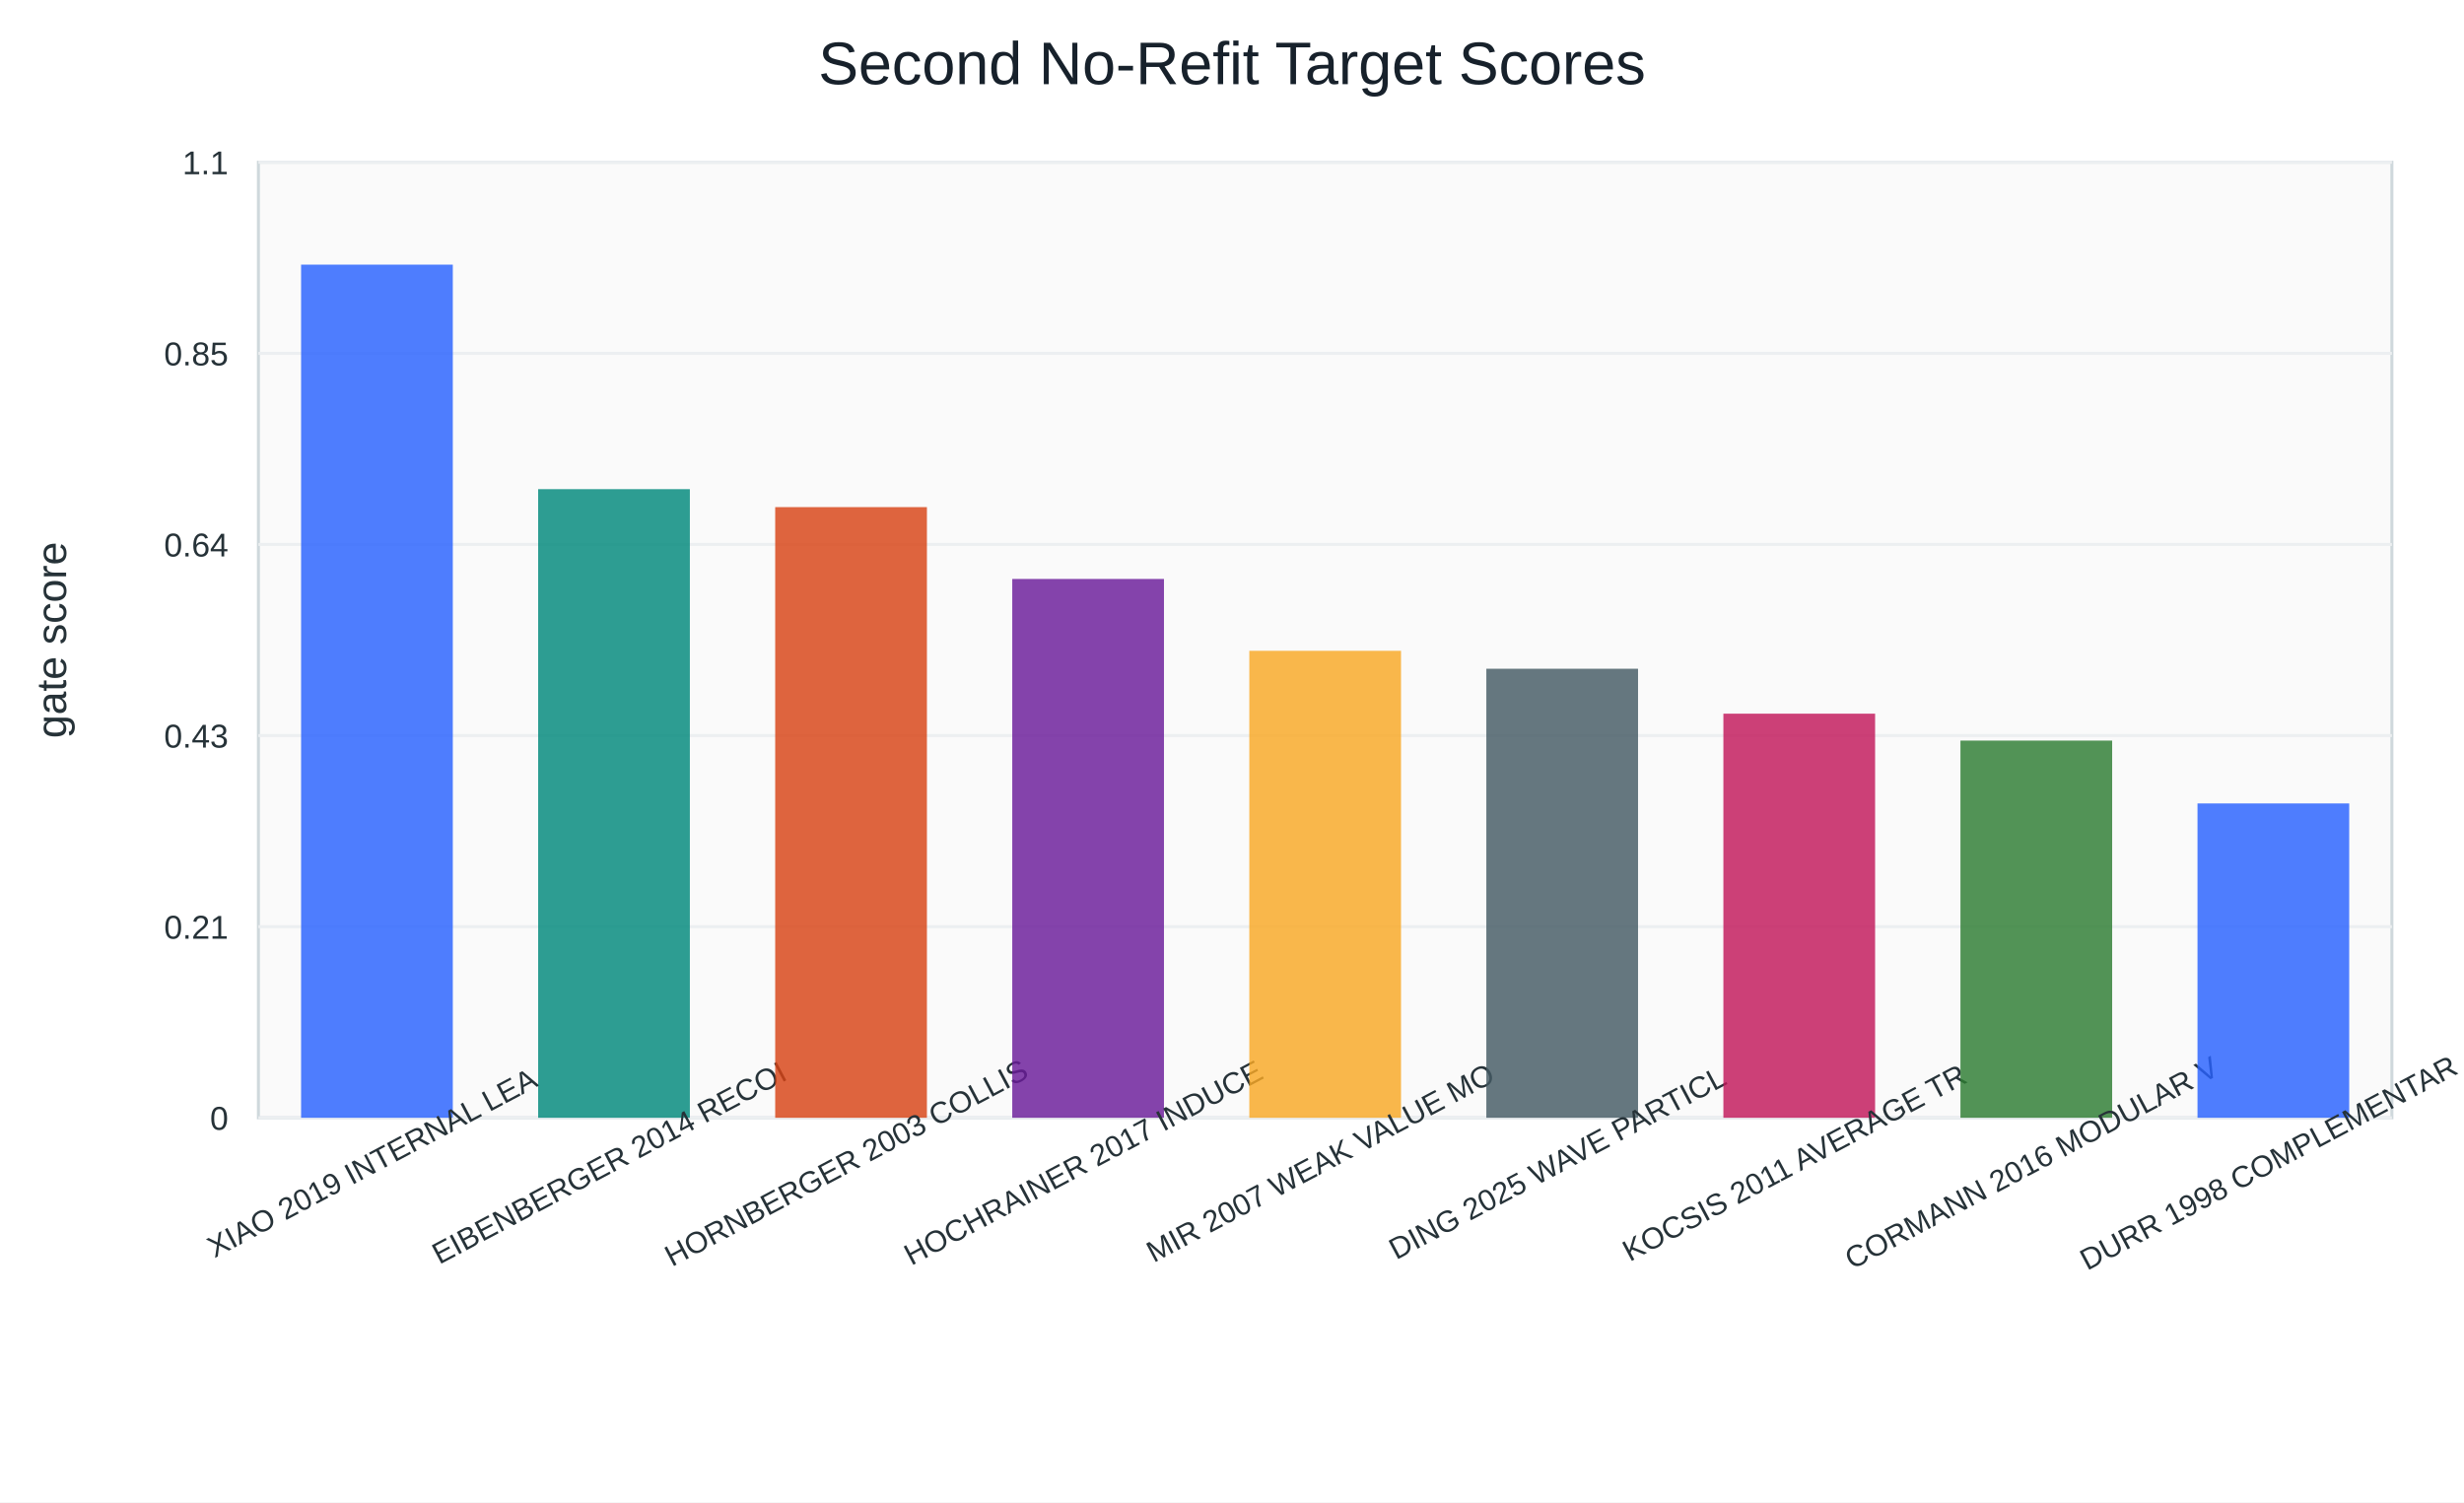
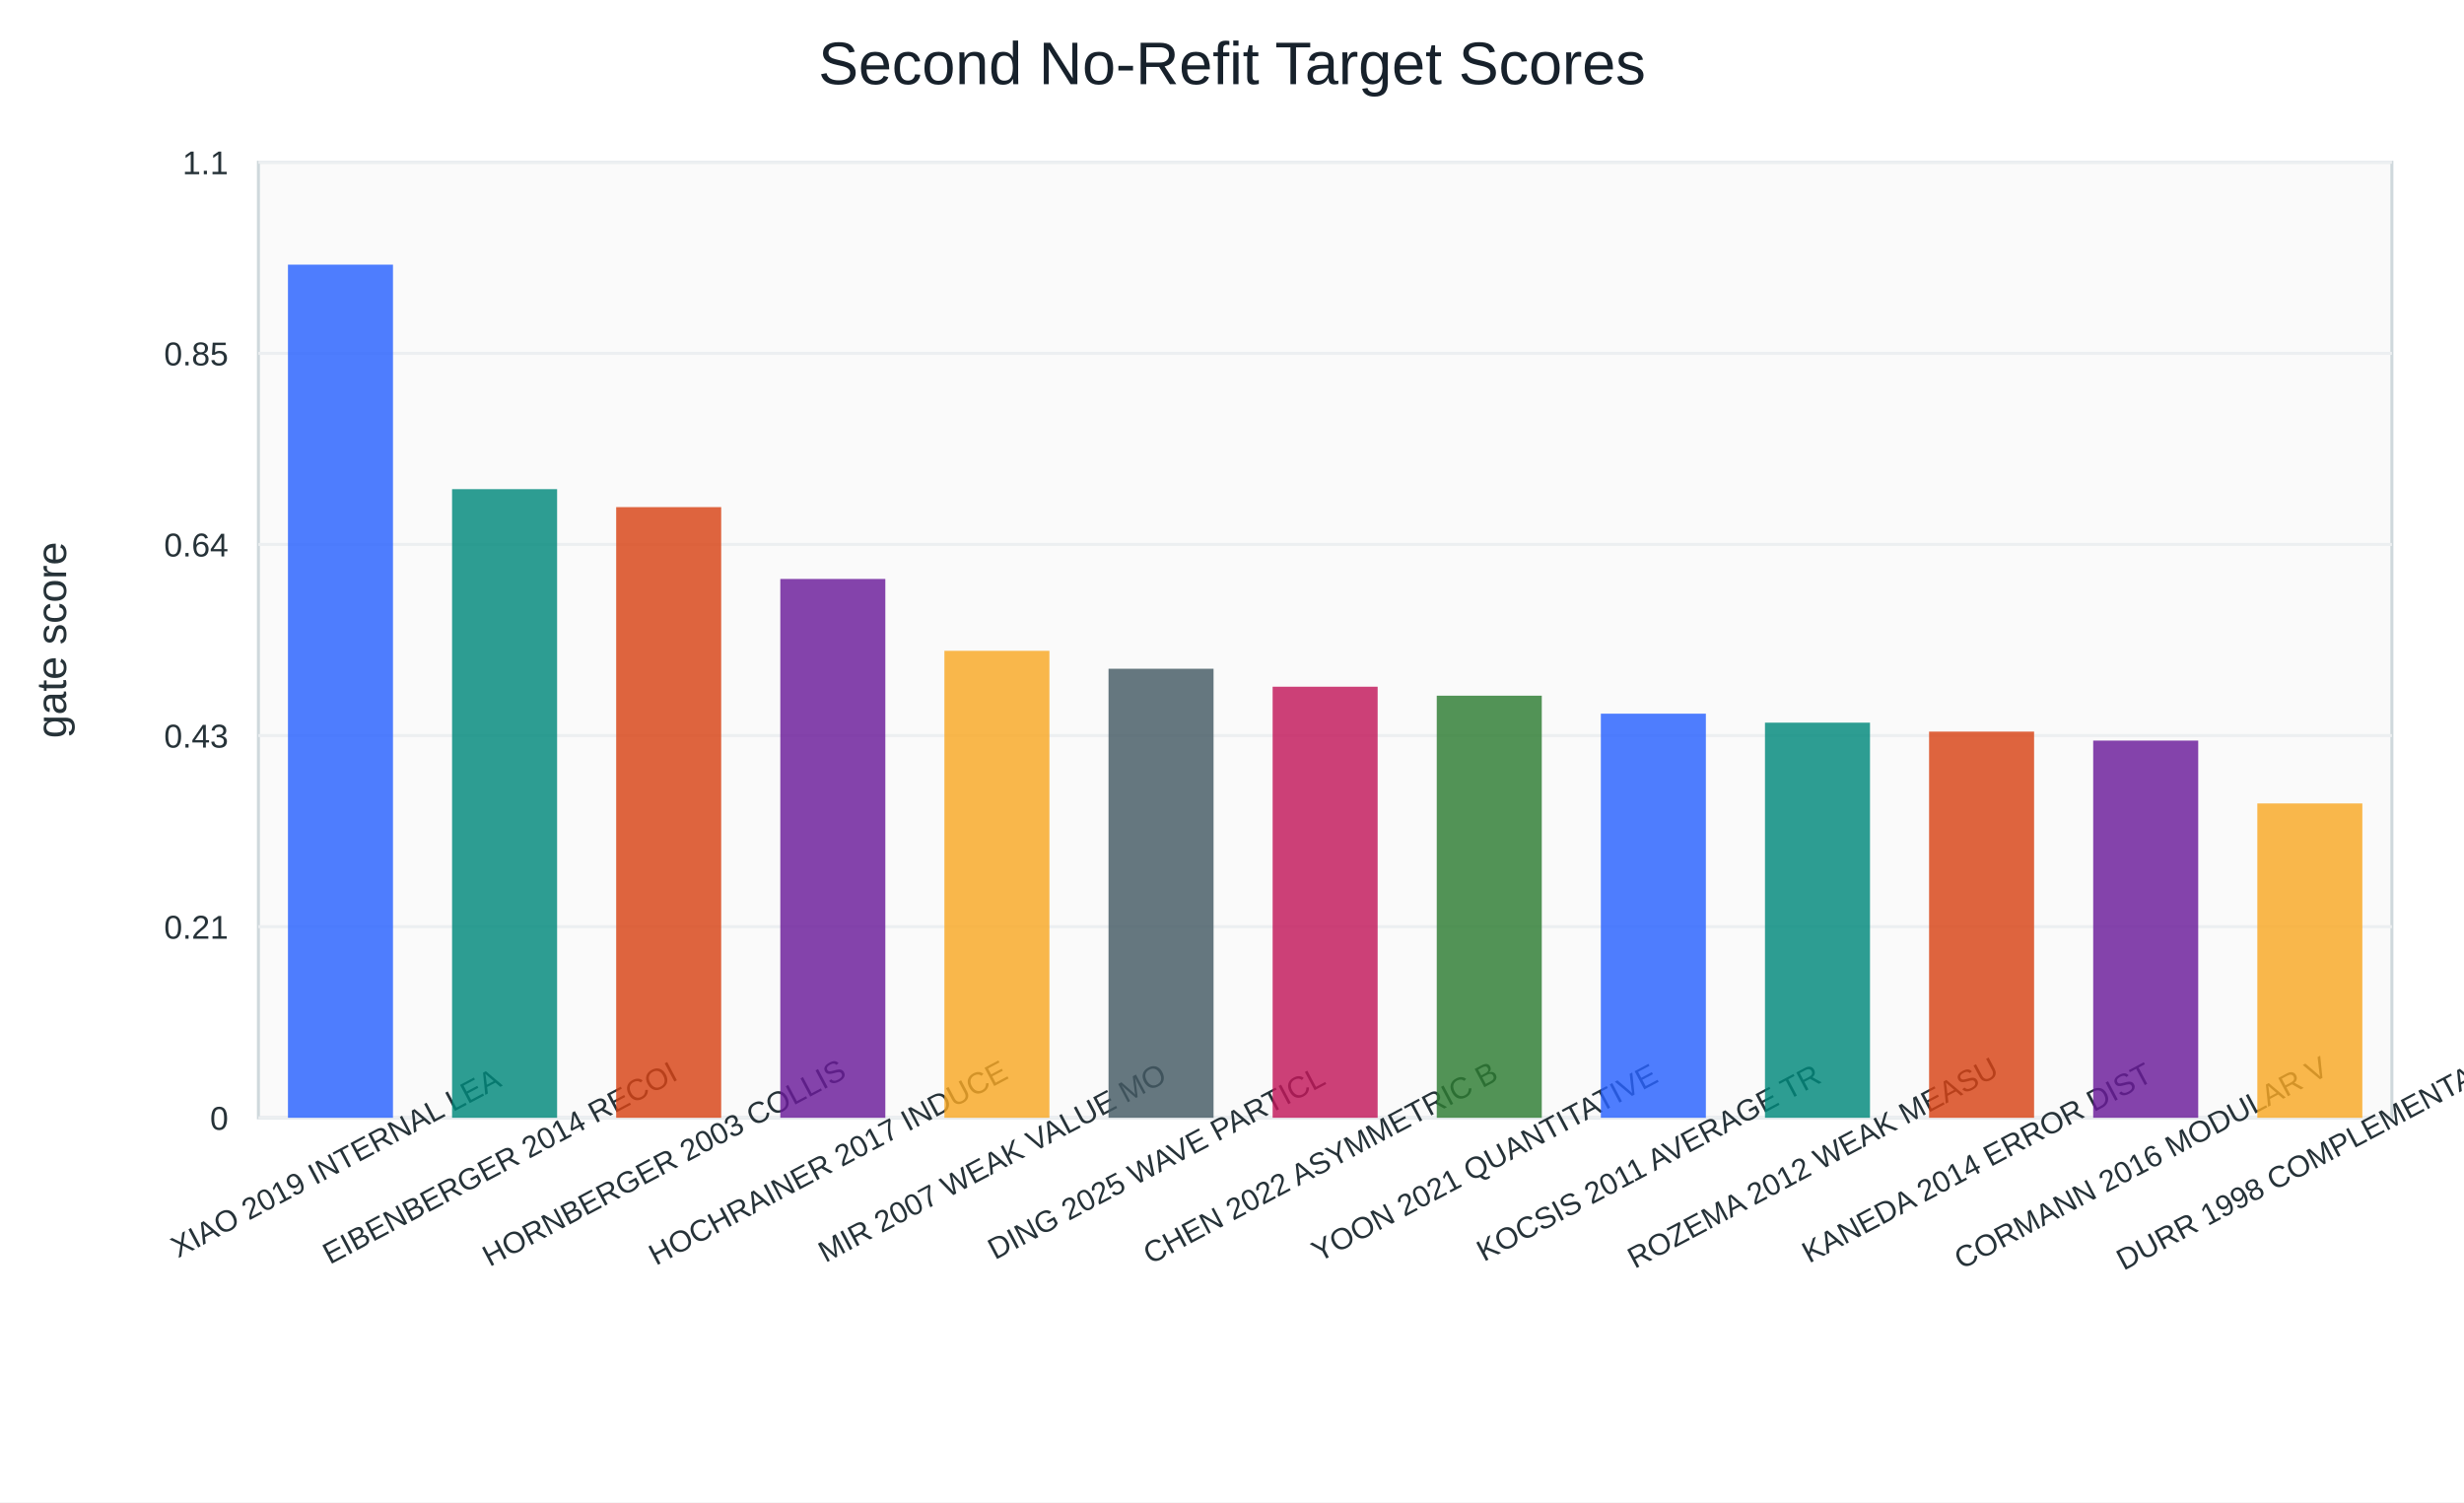
<svg xmlns="http://www.w3.org/2000/svg" width="820" height="500" viewBox="0 0 820 500">
  <rect width="100%" height="100%" fill="#ffffff" />
  <text x="410.00" y="28.00" font-size="20" font-family="Arial, Helvetica, sans-serif" text-anchor="middle" fill="#17212b">Second No-Refit Target Scores</text>
  <rect x="86" y="54" width="710" height="318" fill="#fafafa" stroke="#cfd8dc" />
  <line x1="86" y1="372.00" x2="796" y2="372.00" stroke="#eceff1" />
  <text x="76.00" y="376.00" font-size="11" font-family="Arial, Helvetica, sans-serif" text-anchor="end" fill="#263238">0</text>
  <line x1="86" y1="308.40" x2="796" y2="308.40" stroke="#eceff1" />
  <text x="76.00" y="312.40" font-size="11" font-family="Arial, Helvetica, sans-serif" text-anchor="end" fill="#263238">0.21</text>
  <line x1="86" y1="244.80" x2="796" y2="244.80" stroke="#eceff1" />
  <text x="76.00" y="248.80" font-size="11" font-family="Arial, Helvetica, sans-serif" text-anchor="end" fill="#263238">0.43</text>
  <line x1="86" y1="181.20" x2="796" y2="181.20" stroke="#eceff1" />
  <text x="76.00" y="185.20" font-size="11" font-family="Arial, Helvetica, sans-serif" text-anchor="end" fill="#263238">0.64</text>
  <line x1="86" y1="117.60" x2="796" y2="117.60" stroke="#eceff1" />
  <text x="76.00" y="121.60" font-size="11" font-family="Arial, Helvetica, sans-serif" text-anchor="end" fill="#263238">0.85</text>
  <line x1="86" y1="54.00" x2="796" y2="54.00" stroke="#eceff1" />
  <text x="76.00" y="58.00" font-size="11" font-family="Arial, Helvetica, sans-serif" text-anchor="end" fill="#263238">1.1</text>
-   <rect x="100.20" y="88.07" width="50.49" height="283.93" fill="#2962ff" fill-opacity="0.82" />
-   <text x="125.44" y="390.00" font-size="10" font-family="Arial, Helvetica, sans-serif" text-anchor="middle" fill="#263238" transform="rotate(-28 125.44 390.00)">XIAO 2019 INTERNAL LEA</text>
-   <rect x="179.09" y="162.79" width="50.49" height="209.21" fill="#00897b" fill-opacity="0.82" />
-   <text x="204.33" y="390.00" font-size="10" font-family="Arial, Helvetica, sans-serif" text-anchor="middle" fill="#263238" transform="rotate(-28 204.33 390.00)">EIBENBERGER 2014 RECOI</text>
-   <rect x="257.98" y="168.77" width="50.49" height="203.23" fill="#d84315" fill-opacity="0.82" />
-   <text x="283.22" y="390.00" font-size="10" font-family="Arial, Helvetica, sans-serif" text-anchor="middle" fill="#263238" transform="rotate(-28 283.22 390.00)">HORNBERGER 2003 COLLIS</text>
-   <rect x="336.87" y="192.68" width="50.49" height="179.32" fill="#6a1b9a" fill-opacity="0.82" />
-   <text x="362.11" y="390.00" font-size="10" font-family="Arial, Helvetica, sans-serif" text-anchor="middle" fill="#263238" transform="rotate(-28 362.11 390.00)">HOCHRAINER 2017 INDUCE</text>
-   <rect x="415.76" y="216.59" width="50.49" height="155.41" fill="#f9a825" fill-opacity="0.82" />
-   <text x="441.00" y="390.00" font-size="10" font-family="Arial, Helvetica, sans-serif" text-anchor="middle" fill="#263238" transform="rotate(-28 441.00 390.00)">MIR 2007 WEAK VALUE MO</text>
-   <rect x="494.64" y="222.56" width="50.49" height="149.44" fill="#455a64" fill-opacity="0.82" />
-   <text x="519.89" y="390.00" font-size="10" font-family="Arial, Helvetica, sans-serif" text-anchor="middle" fill="#263238" transform="rotate(-28 519.89 390.00)">DING 2025 WAVE PARTICL</text>
-   <rect x="573.53" y="237.51" width="50.49" height="134.49" fill="#c2185b" fill-opacity="0.82" />
-   <text x="598.78" y="390.00" font-size="10" font-family="Arial, Helvetica, sans-serif" text-anchor="middle" fill="#263238" transform="rotate(-28 598.78 390.00)">KOCSIS 2011 AVERAGE TR</text>
-   <rect x="652.42" y="246.47" width="50.49" height="125.53" fill="#2e7d32" fill-opacity="0.82" />
-   <text x="677.67" y="390.00" font-size="10" font-family="Arial, Helvetica, sans-serif" text-anchor="middle" fill="#263238" transform="rotate(-28 677.67 390.00)">CORMANN 2016 MODULAR V</text>
-   <rect x="731.31" y="267.39" width="50.49" height="104.61" fill="#2962ff" fill-opacity="0.82" />
-   <text x="756.56" y="390.00" font-size="10" font-family="Arial, Helvetica, sans-serif" text-anchor="middle" fill="#263238" transform="rotate(-28 756.56 390.00)">DURR 1998 COMPLEMENTAR</text>
+   <rect x="95.83" y="88.07" width="34.95" height="283.93" fill="#2962ff" fill-opacity="0.82" />
+   <text x="113.31" y="390.00" font-size="10" font-family="Arial, Helvetica, sans-serif" text-anchor="middle" fill="#263238" transform="rotate(-28 113.31 390.00)">XIAO 2019 INTERNAL LEA</text>
+   <rect x="150.45" y="162.79" width="34.95" height="209.21" fill="#00897b" fill-opacity="0.82" />
+   <text x="167.92" y="390.00" font-size="10" font-family="Arial, Helvetica, sans-serif" text-anchor="middle" fill="#263238" transform="rotate(-28 167.92 390.00)">EIBENBERGER 2014 RECOI</text>
+   <rect x="205.06" y="168.77" width="34.95" height="203.23" fill="#d84315" fill-opacity="0.82" />
+   <text x="222.54" y="390.00" font-size="10" font-family="Arial, Helvetica, sans-serif" text-anchor="middle" fill="#263238" transform="rotate(-28 222.54 390.00)">HORNBERGER 2003 COLLIS</text>
+   <rect x="259.68" y="192.68" width="34.95" height="179.32" fill="#6a1b9a" fill-opacity="0.82" />
+   <text x="277.15" y="390.00" font-size="10" font-family="Arial, Helvetica, sans-serif" text-anchor="middle" fill="#263238" transform="rotate(-28 277.15 390.00)">HOCHRAINER 2017 INDUCE</text>
+   <rect x="314.29" y="216.59" width="34.95" height="155.41" fill="#f9a825" fill-opacity="0.82" />
+   <text x="331.77" y="390.00" font-size="10" font-family="Arial, Helvetica, sans-serif" text-anchor="middle" fill="#263238" transform="rotate(-28 331.77 390.00)">MIR 2007 WEAK VALUE MO</text>
+   <rect x="368.91" y="222.56" width="34.95" height="149.44" fill="#455a64" fill-opacity="0.82" />
+   <text x="386.38" y="390.00" font-size="10" font-family="Arial, Helvetica, sans-serif" text-anchor="middle" fill="#263238" transform="rotate(-28 386.38 390.00)">DING 2025 WAVE PARTICL</text>
+   <rect x="423.52" y="228.54" width="34.95" height="143.46" fill="#c2185b" fill-opacity="0.82" />
+   <text x="441.00" y="390.00" font-size="10" font-family="Arial, Helvetica, sans-serif" text-anchor="middle" fill="#263238" transform="rotate(-28 441.00 390.00)">CHEN 2022 ASYMMETRIC B</text>
+   <rect x="478.14" y="231.53" width="34.95" height="140.47" fill="#2e7d32" fill-opacity="0.82" />
+   <text x="495.62" y="390.00" font-size="10" font-family="Arial, Helvetica, sans-serif" text-anchor="middle" fill="#263238" transform="rotate(-28 495.62 390.00)">YOON 2021 QUANTITATIVE</text>
+   <rect x="532.75" y="237.51" width="34.95" height="134.49" fill="#2962ff" fill-opacity="0.82" />
+   <text x="550.23" y="390.00" font-size="10" font-family="Arial, Helvetica, sans-serif" text-anchor="middle" fill="#263238" transform="rotate(-28 550.23 390.00)">KOCSIS 2011 AVERAGE TR</text>
+   <rect x="587.37" y="240.50" width="34.95" height="131.50" fill="#00897b" fill-opacity="0.82" />
+   <text x="604.85" y="390.00" font-size="10" font-family="Arial, Helvetica, sans-serif" text-anchor="middle" fill="#263238" transform="rotate(-28 604.85 390.00)">ROZEMA 2012 WEAK MEASU</text>
+   <rect x="641.98" y="243.48" width="34.95" height="128.52" fill="#d84315" fill-opacity="0.82" />
+   <text x="659.46" y="390.00" font-size="10" font-family="Arial, Helvetica, sans-serif" text-anchor="middle" fill="#263238" transform="rotate(-28 659.46 390.00)">KANEDA 2014 ERROR DIST</text>
+   <rect x="696.60" y="246.47" width="34.95" height="125.53" fill="#6a1b9a" fill-opacity="0.82" />
+   <text x="714.08" y="390.00" font-size="10" font-family="Arial, Helvetica, sans-serif" text-anchor="middle" fill="#263238" transform="rotate(-28 714.08 390.00)">CORMANN 2016 MODULAR V</text>
+   <rect x="751.22" y="267.39" width="34.95" height="104.61" fill="#f9a825" fill-opacity="0.82" />
+   <text x="768.69" y="390.00" font-size="10" font-family="Arial, Helvetica, sans-serif" text-anchor="middle" fill="#263238" transform="rotate(-28 768.69 390.00)">DURR 1998 COMPLEMENTAR</text>
  <text x="22.00" y="213.00" font-size="14" font-family="Arial, Helvetica, sans-serif" text-anchor="middle" fill="#263238" transform="rotate(-90 22.00 213.00)">gate score</text>
</svg>
